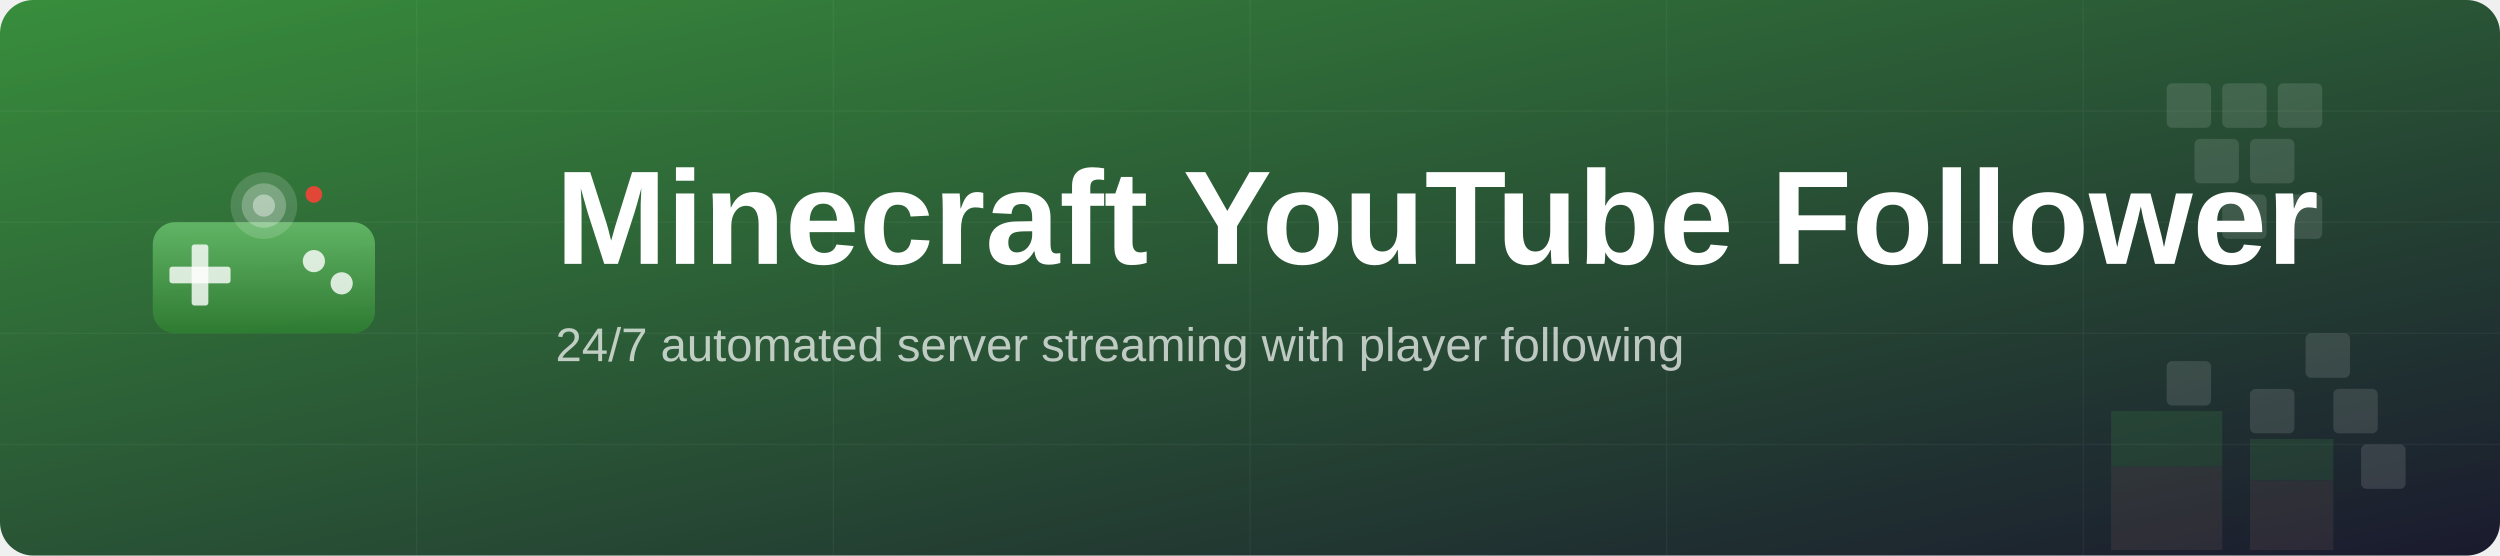
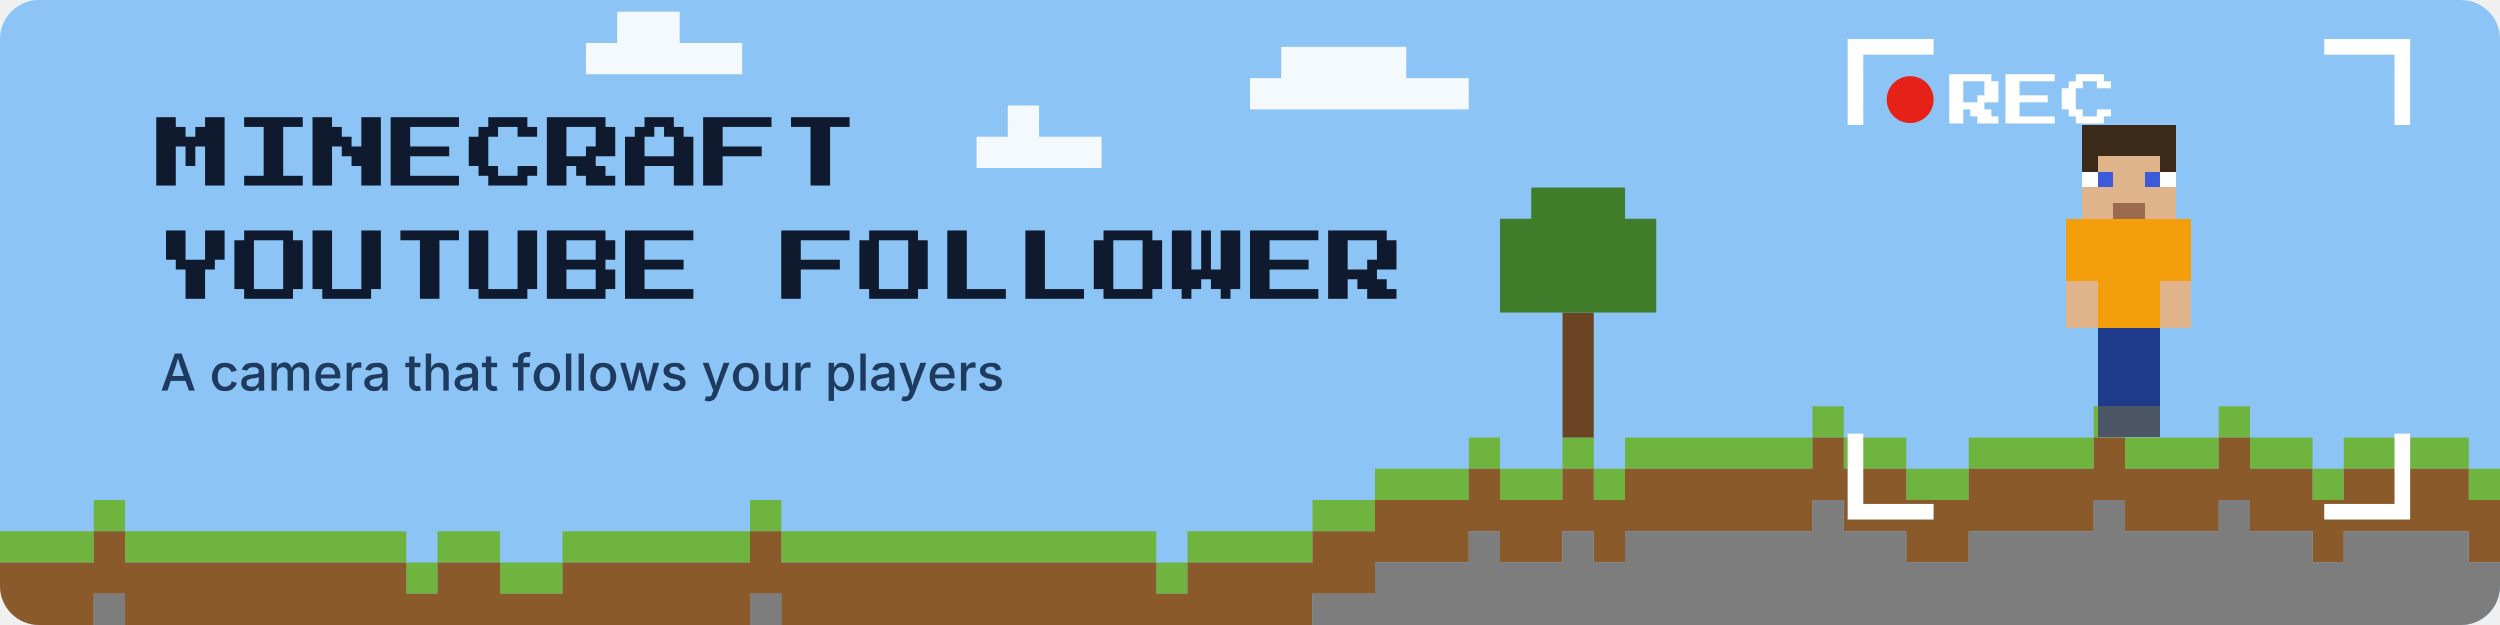
- <svg xmlns="http://www.w3.org/2000/svg" viewBox="0 0 900 200">
+ <svg xmlns="http://www.w3.org/2000/svg" viewBox="0 0 1280 320" width="1280" height="320" role="img" aria-label="Minecraft YouTube Follower: A camera that follows your players">
  <defs>
-     <linearGradient id="bg" x1="0%" y1="0%" x2="100%" y2="100%">
-       <stop offset="0%" style="stop-color:#388E3C" />
-       <stop offset="100%" style="stop-color:#1A1A2E" />
-     </linearGradient>
-     <linearGradient id="accent" x1="0%" y1="0%" x2="0%" y2="100%">
-       <stop offset="0%" style="stop-color:#66BB6A" />
-       <stop offset="100%" style="stop-color:#2E7D32" />
-     </linearGradient>
+     <clipPath id="r">
+       <rect width="1280" height="320" rx="20" />
+     </clipPath>
  </defs>
-   <rect width="900" height="200" rx="12" fill="url(#bg)" />
-   <g stroke="white" stroke-width="0.5" opacity="0.04">
-     <line x1="0" y1="40" x2="900" y2="40" />
-     <line x1="0" y1="80" x2="900" y2="80" />
-     <line x1="0" y1="120" x2="900" y2="120" />
-     <line x1="0" y1="160" x2="900" y2="160" />
-     <line x1="150" y1="0" x2="150" y2="200" />
-     <line x1="300" y1="0" x2="300" y2="200" />
-     <line x1="450" y1="0" x2="450" y2="200" />
-     <line x1="600" y1="0" x2="600" y2="200" />
-     <line x1="750" y1="0" x2="750" y2="200" />
-   </g>
-   <g transform="translate(55, 60)" fill="url(#accent)">
-     <rect x="0" y="20" width="80" height="40" rx="8" opacity="0.9" />
-     <rect x="14" y="28" width="6" height="22" rx="1" fill="white" opacity="0.8" />
-     <rect x="6" y="36" width="22" height="6" rx="1" fill="white" opacity="0.8" />
-     <circle cx="58" cy="34" r="4" fill="white" opacity="0.8" />
-     <circle cx="68" cy="42" r="4" fill="white" opacity="0.8" />
-     <circle cx="40" cy="14" r="12" fill="white" opacity="0.15" />
-     <circle cx="40" cy="14" r="8" fill="white" opacity="0.25" />
-     <circle cx="40" cy="14" r="4" fill="white" opacity="0.4" />
-     <circle cx="58" cy="10" r="3" fill="#F44336" opacity="0.9" />
-   </g>
-   <text x="200" y="95" font-family="'Segoe UI', 'Helvetica Neue', Arial, sans-serif" font-size="48" font-weight="bold" fill="white">Minecraft YouTube Follower</text>
-   <text x="200" y="130" font-family="'Segoe UI', 'Helvetica Neue', Arial, sans-serif" font-size="17" fill="white" opacity="0.7">24/7 automated server streaming with player following</text>
-   <g opacity="0.12" fill="white">
-     <rect x="780" y="30" width="16" height="16" rx="2" />
-     <rect x="800" y="30" width="16" height="16" rx="2" />
-     <rect x="820" y="30" width="16" height="16" rx="2" />
-     <rect x="790" y="50" width="16" height="16" rx="2" />
-     <rect x="810" y="50" width="16" height="16" rx="2" />
-     <rect x="800" y="70" width="16" height="16" rx="2" />
-     <rect x="820" y="70" width="16" height="16" rx="2" />
-     <rect x="780" y="130" width="16" height="16" rx="2" />
-     <rect x="810" y="140" width="16" height="16" rx="2" />
-     <rect x="830" y="120" width="16" height="16" rx="2" />
-     <rect x="840" y="140" width="16" height="16" rx="2" />
-     <rect x="850" y="160" width="16" height="16" rx="2" />
-   </g>
-   <g transform="translate(760, 148)" opacity="0.15">
-     <rect x="0" y="0" width="40" height="20" fill="#4CAF50" />
-     <rect x="0" y="20" width="40" height="30" fill="#8D6E63" />
-     <rect x="50" y="10" width="30" height="15" fill="#4CAF50" />
-     <rect x="50" y="25" width="30" height="25" fill="#8D6E63" />
+   <g clip-path="url(#r)">
+     <rect width="1280" height="320" fill="#8cc4f5" />
+     <path fill="#fff" opacity=".9" d="M640 40h112v16h-112zM656 24h64v16h-64z" />
+     <path fill="#fff" opacity=".9" d="M300 22h80v16h-80zM316 6h32v16h-32z" />
+     <path fill="#fff" opacity=".9" d="M500 70h64v16h-64zM516 54h16v16h-16z" />
+     <path fill="#6fb43f" d="M0 272h16v16h-16zM16 272h16v16h-16zM32 272h16v16h-16zM48 256h16v16h-16zM64 272h16v16h-16zM80 272h16v16h-16zM96 272h16v16h-16zM112 272h16v16h-16zM128 272h16v16h-16zM144 272h16v16h-16zM160 272h16v16h-16zM176 272h16v16h-16zM192 272h16v16h-16zM208 288h16v16h-16zM224 272h16v16h-16zM240 272h16v16h-16zM256 288h16v16h-16zM272 288h16v16h-16zM288 272h16v16h-16zM304 272h16v16h-16zM320 272h16v16h-16zM336 272h16v16h-16zM352 272h16v16h-16zM368 272h16v16h-16zM384 256h16v16h-16zM400 272h16v16h-16zM416 272h16v16h-16zM432 272h16v16h-16zM448 272h16v16h-16zM464 272h16v16h-16zM480 272h16v16h-16zM496 272h16v16h-16zM512 272h16v16h-16zM528 272h16v16h-16zM544 272h16v16h-16zM560 272h16v16h-16zM576 272h16v16h-16zM592 288h16v16h-16zM608 272h16v16h-16zM624 272h16v16h-16zM640 272h16v16h-16zM656 272h16v16h-16zM672 256h16v16h-16zM688 256h16v16h-16zM704 240h16v16h-16zM720 240h16v16h-16zM736 240h16v16h-16zM752 224h16v16h-16zM768 240h16v16h-16zM784 240h16v16h-16zM800 224h16v16h-16zM816 240h16v16h-16zM832 224h16v16h-16zM848 224h16v16h-16zM864 224h16v16h-16zM880 224h16v16h-16zM896 224h16v16h-16zM912 224h16v16h-16zM928 208h16v16h-16zM944 224h16v16h-16zM960 224h16v16h-16zM976 240h16v16h-16zM992 240h16v16h-16zM1008 224h16v16h-16zM1024 224h16v16h-16zM1040 224h16v16h-16zM1056 224h16v16h-16zM1072 208h16v16h-16zM1088 224h16v16h-16zM1104 224h16v16h-16zM1120 224h16v16h-16zM1136 208h16v16h-16zM1152 224h16v16h-16zM1168 224h16v16h-16zM1184 240h16v16h-16zM1200 224h16v16h-16zM1216 224h16v16h-16zM1232 224h16v16h-16zM1248 224h16v16h-16zM1264 240h16v16h-16z" />
+     <path fill="#8b5a2b" d="M0 288h16v32h-16zM16 288h16v32h-16zM32 288h16v32h-16zM48 272h16v32h-16zM64 288h16v32h-16zM80 288h16v32h-16zM96 288h16v32h-16zM112 288h16v32h-16zM128 288h16v32h-16zM144 288h16v32h-16zM160 288h16v32h-16zM176 288h16v32h-16zM192 288h16v32h-16zM208 304h16v32h-16zM224 288h16v32h-16zM240 288h16v32h-16zM256 304h16v32h-16zM272 304h16v32h-16zM288 288h16v32h-16zM304 288h16v32h-16zM320 288h16v32h-16zM336 288h16v32h-16zM352 288h16v32h-16zM368 288h16v32h-16zM384 272h16v32h-16zM400 288h16v32h-16zM416 288h16v32h-16zM432 288h16v32h-16zM448 288h16v32h-16zM464 288h16v32h-16zM480 288h16v32h-16zM496 288h16v32h-16zM512 288h16v32h-16zM528 288h16v32h-16zM544 288h16v32h-16zM560 288h16v32h-16zM576 288h16v32h-16zM592 304h16v32h-16zM608 288h16v32h-16zM624 288h16v32h-16zM640 288h16v32h-16zM656 288h16v32h-16zM672 272h16v32h-16zM688 272h16v32h-16zM704 256h16v32h-16zM720 256h16v32h-16zM736 256h16v32h-16zM752 240h16v32h-16zM768 256h16v32h-16zM784 256h16v32h-16zM800 240h16v32h-16zM816 256h16v32h-16zM832 240h16v32h-16zM848 240h16v32h-16zM864 240h16v32h-16zM880 240h16v32h-16zM896 240h16v32h-16zM912 240h16v32h-16zM928 224h16v32h-16zM944 240h16v32h-16zM960 240h16v32h-16zM976 256h16v32h-16zM992 256h16v32h-16zM1008 240h16v32h-16zM1024 240h16v32h-16zM1040 240h16v32h-16zM1056 240h16v32h-16zM1072 224h16v32h-16zM1088 240h16v32h-16zM1104 240h16v32h-16zM1120 240h16v32h-16zM1136 224h16v32h-16zM1152 240h16v32h-16zM1168 240h16v32h-16zM1184 256h16v32h-16zM1200 240h16v32h-16zM1216 240h16v32h-16zM1232 240h16v32h-16zM1248 240h16v32h-16zM1264 256h16v32h-16z" />
+     <path fill="#7d7d7d" d="M0 320h16v320h-16zM16 320h16v320h-16zM32 320h16v320h-16zM48 304h16v320h-16zM64 320h16v320h-16zM80 320h16v320h-16zM96 320h16v320h-16zM112 320h16v320h-16zM128 320h16v320h-16zM144 320h16v320h-16zM160 320h16v320h-16zM176 320h16v320h-16zM192 320h16v320h-16zM208 336h16v320h-16zM224 320h16v320h-16zM240 320h16v320h-16zM256 336h16v320h-16zM272 336h16v320h-16zM288 320h16v320h-16zM304 320h16v320h-16zM320 320h16v320h-16zM336 320h16v320h-16zM352 320h16v320h-16zM368 320h16v320h-16zM384 304h16v320h-16zM400 320h16v320h-16zM416 320h16v320h-16zM432 320h16v320h-16zM448 320h16v320h-16zM464 320h16v320h-16zM480 320h16v320h-16zM496 320h16v320h-16zM512 320h16v320h-16zM528 320h16v320h-16zM544 320h16v320h-16zM560 320h16v320h-16zM576 320h16v320h-16zM592 336h16v320h-16zM608 320h16v320h-16zM624 320h16v320h-16zM640 320h16v320h-16zM656 320h16v320h-16zM672 304h16v320h-16zM688 304h16v320h-16zM704 288h16v320h-16zM720 288h16v320h-16zM736 288h16v320h-16zM752 272h16v320h-16zM768 288h16v320h-16zM784 288h16v320h-16zM800 272h16v320h-16zM816 288h16v320h-16zM832 272h16v320h-16zM848 272h16v320h-16zM864 272h16v320h-16zM880 272h16v320h-16zM896 272h16v320h-16zM912 272h16v320h-16zM928 256h16v320h-16zM944 272h16v320h-16zM960 272h16v320h-16zM976 288h16v320h-16zM992 288h16v320h-16zM1008 272h16v320h-16zM1024 272h16v320h-16zM1040 272h16v320h-16zM1056 272h16v320h-16zM1072 256h16v320h-16zM1088 272h16v320h-16zM1104 272h16v320h-16zM1120 272h16v320h-16zM1136 256h16v320h-16zM1152 272h16v320h-16zM1168 272h16v320h-16zM1184 288h16v320h-16zM1200 272h16v320h-16zM1216 272h16v320h-16zM1232 272h16v320h-16zM1248 272h16v320h-16zM1264 288h16v320h-16z" />
+     <rect x="800" y="160" width="16" height="64" fill="#6b4423" />
+     <path fill="#3f7d2a" d="M768 112h80v48h-80zM784 96h48v16h-48z" />
+     <g shape-rendering="crispEdges">
+       <path fill="#3b2a1a" d="M1066 64h48v8h-48zM1066 72h48v8h-48zM1066 80h8v8h-8zM1106 80h8v8h-8z" />
+       <path fill="#e0b48a" d="M1074 80h32v8h-32zM1082 88h16v8h-16zM1066 96h48v8h-48zM1066 104h16v8h-16zM1098 104h16v8h-16zM1058 144h16v8h-16zM1106 144h16v8h-16zM1058 152h16v8h-16zM1106 152h16v8h-16zM1058 160h16v8h-16zM1106 160h16v8h-16z" />
+       <path fill="#ffffff" d="M1066 88h8v8h-8zM1106 88h8v8h-8z" />
+       <path fill="#3b5bdb" d="M1074 88h8v8h-8zM1098 88h8v8h-8z" />
+       <path fill="#9a6b4c" d="M1082 104h16v8h-16z" />
+       <path fill="#f59e0b" d="M1058 112h64v8h-64zM1058 120h64v8h-64zM1058 128h64v8h-64zM1058 136h64v8h-64zM1074 144h32v8h-32zM1074 152h32v8h-32zM1074 160h32v8h-32z" />
+       <path fill="#1e3a8a" d="M1074 168h32v8h-32zM1074 176h32v8h-32zM1074 184h32v8h-32zM1074 192h32v8h-32zM1074 200h32v8h-32z" />
+       <path fill="#4b5563" d="M1074 208h32v8h-32zM1074 216h32v8h-32z" />
+     </g>
+     <path d="M950 64V24H990M1190 24H1230V64M1230 222V262H1190M990 262H950V222" fill="none" stroke="#fff" stroke-width="8" />
+     <circle cx="978" cy="51" r="12" fill="#e62117" />
+     <g transform="translate(-769.6 -88.0) scale(1.8)">
+       <path transform="scale(0.25)" fill="#fff" d="m3928 336v-56h48v8h8v24h-16v8h8v8h8v8h-24v-8h-8v-8h-8v16zm16-24h16v-8h8v-16h-24zm48 24v-56h56v8h-40v16h32v8h-32v16h40v8zm80 0v-8h-8v-8h-8v-24h8v-8h8v-8h32v8h8v8h-16v-8h-16v8h-8v24h8v8h16v-8h16v8h-8v8z" />
+     </g>
+     <path transform="scale(0.5)" fill="#0f1a2e" d="m160 190v-70h20v10h10v10h10v-10h10v-10h20v70h-20v-40h-10v20h-10v-20h-10v40zm90 0v-10h20v-50h-20v-10h60v10h-20v50h20v10zm70 0v-70h20v10h10v10h10v10h10v-30h20v70h-20v-20h-10v-10h-10v-10h-10v40zm80 0v-70h70v10h-50v20h40v10h-40v20h50v10zm100 0v-10h-10v-10h-10v-30h10v-10h10v-10h40v10h10v10h-20v-10h-20v10h-10v30h10v10h20v-10h20v10h-10v10zm60 0v-70h60v10h10v30h-20v10h10v10h10v10h-30v-10h-10v-10h-10v20zm20-30h20v-10h10v-20h-30zm60 30v-50h10v-10h10v-10h30v10h10v10h10v50h-20v-20h-30v20zm20-30h30v-20h-10v-10h-10v10h-10zm60 30v-70h70v10h-50v20h40v10h-40v30zm110 0v-60h-20v-10h60v10h-20v60z" />
+     <path transform="scale(0.5)" fill="#0f1a2e" d="m190 306v-30h-10v-10h-10v-30h20v30h20v-30h20v30h-10v10h-10v30zm60 0v-10h-10v-50h10v-10h50v10h10v50h-10v10zm10-10h30v-50h-30zm70 10v-10h-10v-60h20v60h30v-60h20v60h-10v10zm100 0v-60h-20v-10h60v10h-20v60zm60 0v-10h-10v-60h20v60h30v-60h20v60h-10v10zm70 0v-70h60v10h10v20h-10v10h10v20h-10v10zm20-40h30v-20h-30zm0 30h30v-20h-30zm60 10v-70h70v10h-50v20h40v10h-40v20h50v10zm160 0v-70h70v10h-50v20h40v10h-40v30zm90 0v-10h-10v-50h10v-10h50v10h10v50h-10v10zm10-10h30v-50h-30zm70 10v-70h20v60h40v10zm80 0v-70h20v60h40v10zm80 0v-10h-10v-50h10v-10h50v10h10v50h-10v10zm10-10h30v-50h-30zm70 10v-10h-10v-60h20v40h10v-40h10v40h10v-40h20v60h-10v10h-10v-10h-10v-10h-10v10h-10v10zm70 0v-70h70v10h-50v20h40v10h-40v20h50v10zm80 0v-70h60v10h10v30h-20v10h10v10h10v10h-30v-10h-10v-10h-10v20zm20-30h20v-10h10v-20h-30z" />
+     <path transform="scale(0.25)" fill="#1e3a5f" d="m331 800l27-76h14l27 76h-12l-15-42q-2-5-4-12-2-7-5-17h3q-3 10-5 17-2 7-4 12l-14 42zm14-20v-10h40v10zm116 21q-8 0-14-3-6-4-9-11-4-6-4-15 0-9 4-16 3-6 9-10 6-3 14-3 4 0 8 1 4 1 7 3 3 2 5 5 3 3 4 7l-11 3q-1-2-2-4-1-2-3-3-1-2-3-2-3-1-5-1-5 0-9 3-3 2-5 7-1 4-1 10 0 5 1 10 2 4 5 7 4 3 9 3 3 0 5-1 2-1 4-2 1-1 3-3 1-2 1-5l11 3q-1 4-3 7-3 3-6 6-3 2-7 3-4 1-8 1zm52 0q-5 0-10-2-4-2-7-6-2-3-2-9 0-5 2-8 1-3 5-5 3-2 7-3 4-1 8-1 5-1 8-1 3 0 4-1 2-1 2-3 0-4-1-6-2-2-4-3-2-1-6-1-4 0-6 1-3 1-5 3-1 1-2 3l-11-2q2-5 6-9 3-3 8-4 5-1 10-1 3 0 7 0 4 1 7 3 4 2 6 6 2 4 2 10v38h-11v-8q-1 2-4 4-2 3-5 4-3 1-8 1zm2-9q5 0 8-1 3-2 5-5 2-3 2-6v-8q-1 1-2 1-2 1-4 1-2 1-5 1-2 0-3 0-3 1-6 2-2 1-4 2-1 2-1 5 0 3 1 5 1 1 4 2 2 1 5 1zm41 8v-57h11v13h-1q1-4 4-8 2-3 6-4 3-2 7-2 6 0 10 4 4 4 5 11h-1q1-5 3-8 3-3 7-5 4-2 8-2 5 0 10 2 4 3 6 7 2 4 2 11v38h-11v-37q0-6-3-8-3-3-7-3-4 0-6 2-3 1-4 4-2 2-2 6v36h-11v-38q0-4-3-7-3-3-7-3-3 0-6 2-3 1-4 4-2 3-2 7v35zm117 1q-8 0-15-3-6-4-9-11-3-6-3-15 0-9 3-15 3-7 9-11 6-3 14-3 5 0 9 1 5 2 8 5 4 4 6 9 2 5 2 13v4h-45v-8h40l-6 2q0-5-1-9-2-4-5-6-3-2-8-2-5 0-8 2-3 2-5 6-2 4-2 8v6q0 6 2 10 2 4 6 6 3 2 8 2 3 0 6-1 2-1 4-3 2-1 3-4l10 2q-1 5-4 8-3 3-8 5-5 2-11 2zm37-1v-57h10v9h1q2-4 5-7 4-3 9-3 1 0 3 0 1 1 2 1v10q-1 0-2 0-2 0-4 0-4 0-7 1-3 2-5 5-1 3-1 7v34zm56 1q-6 0-10-2-4-2-7-6-3-3-3-9 0-5 2-8 2-3 5-5 3-2 7-3 4-1 8-1 5-1 8-1 4 0 5-1 2-1 2-3 0-4-2-6-1-2-3-3-3-1-6-1-4 0-7 1-2 1-4 3-2 1-2 3l-11-2q2-5 6-9 3-3 8-4 5-1 10-1 3 0 7 0 4 1 7 3 4 2 6 6 2 4 2 10v38h-11v-8h-1q-1 2-3 4-2 3-5 4-4 1-8 1zm2-9q5 0 8-1 3-2 5-5 2-3 2-6v-8q-1 1-3 1-1 1-4 1-2 1-4 1-2 0-3 0-3 1-6 2-2 1-4 2-2 2-2 5 0 3 2 5 1 1 4 2 2 1 5 1zm93-49v9h-31v-9zm-23-13h11v55q0 3 2 5 1 1 5 1 1 0 2 0 1 0 2 0l2 9q-1 0-3 0-2 1-4 1-8 0-12-4-5-4-5-11zm45 36v34h-11v-76h11v33h-1q2-7 7-11 4-3 11-3 6 0 10 2 5 2 7 7 2 5 2 12v36h-11v-35q0-6-3-9-3-4-9-4-3 0-6 2-3 2-5 5-2 3-2 7zm67 35q-5 0-9-2-5-2-7-6-3-3-3-9 0-5 2-8 2-3 5-5 3-2 7-3 4-1 8-1 5-1 8-1 3 0 5-1 1-1 1-3 0-4-1-6-1-2-4-3-2-1-6-1-3 0-6 1-3 1-4 3-2 1-3 3l-10-2q2-5 5-9 4-3 9-4 4-1 9-1 4 0 8 0 3 1 7 3 3 2 5 6 3 4 3 10v38h-11v-8h-1q-1 2-3 4-2 3-6 4-3 1-8 1zm3-9q4 0 8-1 3-2 5-5 1-3 1-6v-8q0 1-2 1-2 1-4 1-2 1-4 1-2 0-3 0-4 1-6 2-3 1-4 2-2 2-2 5 0 3 2 5 1 1 3 2 3 1 6 1zm65-49v9h-31v-9zm-23-13h11v55q0 3 2 5 1 1 5 1 1 0 2 0 1 0 2 0l2 9q-1 0-3 0-2 1-4 1-8 0-12-4-5-4-5-11zm90 13v9h-35v-9zm-24 57v-63q0-6 2-9 3-4 7-5 3-2 8-2 3 0 6 0 2 1 3 1l-2 9q-1 0-2 0-2 0-3 0-4 0-6 2-2 1-2 5v62zm59 1q-8 0-14-3-6-4-9-11-4-6-4-15 0-9 4-16 3-6 9-10 6-3 14-3 8 0 14 3 6 4 9 10 4 7 4 16 0 9-4 15-3 7-9 11-6 3-14 3zm0-9q5 0 9-3 3-3 5-7 1-5 1-10 0-6-1-10-2-5-5-7-4-3-9-3-5 0-8 3-4 2-5 7-2 4-2 10 0 5 2 10 1 4 5 7 3 3 8 3zm50-68v76h-11v-76zm26 0v76h-11v-76zm39 77q-8 0-14-3-6-4-9-11-3-6-3-15 0-9 3-16 3-6 9-10 6-3 14-3 8 0 14 3 6 4 9 10 4 7 4 16 0 9-4 15-3 7-9 11-6 3-14 3zm0-9q5 0 9-3 3-3 5-7 1-5 1-10 0-6-1-10-2-5-5-7-4-3-9-3-5 0-8 3-4 2-5 7-2 4-2 10 0 5 2 10 1 4 5 7 3 3 8 3zm52 8l-17-57h11l7 24q1 5 3 11 1 7 3 15h-2q1-8 3-14 2-7 3-12l6-24h11l7 24q1 5 3 12 1 6 3 14h-2q1-8 3-14 1-7 3-12l6-24h12l-17 57h-11l-7-24q-1-4-2-8-1-4-2-8-1-5-2-9h2q-1 4-2 9-1 4-2 8-1 4-2 8l-7 24zm94 1q-6 0-11-2-5-1-8-5-3-3-4-8l10-3q2 5 5 7 3 2 8 2 5 0 8-2 4-2 4-6 0-2-2-4-2-2-6-3l-10-2q-8-2-12-6-4-3-4-10 0-5 3-8 3-4 8-6 5-2 11-2 7 0 11 1 4 2 7 5 3 3 4 8l-10 2q-1-3-4-5-2-3-7-3-5 0-8 2-3 3-3 6 0 3 2 4 2 2 7 3l9 2q8 2 11 6 4 4 4 9 0 6-3 10-3 4-8 6-5 2-12 2zm62 19l3-9 1 1q3 0 6 0 2 0 4-2 1-2 2-6l2-4-22-57h12l11 32q2 6 3 11 2 6 3 11h-3q1-5 2-11 2-5 4-11l11-32h12l-25 65q-1 4-4 7-2 4-6 5-3 2-8 2-2 0-5-1-2 0-3-1zm85-19q-8 0-14-3-6-4-9-11-4-6-4-15 0-9 4-16 3-6 9-10 6-3 14-3 8 0 14 3 6 4 9 10 3 7 3 16 0 9-3 15-3 7-9 11-6 3-14 3zm0-9q5 0 8-3 4-3 5-7 2-5 2-10 0-6-2-10-1-5-5-7-3-3-8-3-5 0-9 3-3 2-5 7-1 4-1 10 0 5 1 10 2 4 5 7 4 3 9 3zm58 9q-6 0-10-3-4-2-7-7-2-5-2-12v-36h11v35q0 6 3 10 3 3 9 3 4 0 7-2 3-1 4-5 2-3 2-7v-34h11v57h-10v-14h1q-3 8-8 11-4 4-11 4zm43-1v-57h11v9h1q1-4 5-7 4-3 9-3 1 0 3 0 1 1 2 1v10q-1 0-2 0-2 0-4 0-4 0-7 1-3 2-5 5-2 3-2 7v34zm68 21v-78h11v9h1q1-1 3-4 2-2 5-4 3-1 8-1 7 0 13 3 5 3 8 10 3 7 3 16 0 9-3 15-3 7-8 11-6 3-13 3-5 0-8-2-3-1-5-4-2-2-3-4h-1v30zm26-29q5 0 8-3 3-3 5-7 2-5 2-10 0-6-2-10-2-5-5-7-3-3-8-3-5 0-8 2-3 3-5 7-2 5-2 11 0 6 2 10 2 5 5 7 3 3 8 3zm50-68v76h-11v-76zm31 77q-6 0-10-2-4-2-7-6-3-3-3-9 0-5 2-8 2-3 5-5 4-2 7-3 4-1 8-1 5-1 8-1 4 0 5-1 2-1 2-3 0-4-2-6-1-2-3-3-3-1-6-1-4 0-7 1-2 1-4 3-2 1-2 3l-11-2q2-5 6-9 3-3 8-4 5-1 10-1 3 0 7 0 4 1 7 3 4 2 6 6 2 4 2 10v38h-11v-8h-1q-1 2-3 4-2 3-5 4-4 1-8 1zm2-9q5 0 8-1 3-2 5-5 2-3 2-6v-8q-1 1-3 1-1 1-4 1-2 1-4 1-2 0-3 0-3 1-6 2-2 1-4 2-2 2-2 5 0 3 2 5 1 1 4 2 2 1 5 1zm40 28l3-9 1 1q3 0 5 0 3 0 4-2 2-2 3-6l1-4-21-57h12l11 32q2 6 3 11 1 6 3 11h-4q2-5 3-11 1-5 3-11l12-32h12l-25 65q-2 4-4 7-3 4-6 5-4 2-8 2-3 0-5-1-2 0-3-1zm85-19q-8 0-14-3-6-4-10-11-3-6-3-15 0-9 3-15 3-7 9-11 6-3 14-3 5 0 10 1 4 2 8 5 3 4 5 9 2 5 2 13v4h-45v-8h40l-5 2q0-5-2-9-2-4-5-6-3-2-8-2-5 0-8 2-3 2-5 6-2 4-2 8v6q0 6 2 10 2 4 6 6 3 2 8 2 3 0 6-1 2-1 4-3 2-1 3-4l11 2q-2 5-5 8-3 3-8 5-5 2-11 2zm37-1v-57h11v9q2-4 6-7 4-3 9-3 1 0 2 0 1 1 2 1v10q0 0-2 0-2 0-4 0-3 0-7 1-3 2-4 5-2 3-2 7v34zm60 1q-6 0-11-2-4-1-8-5-3-3-4-8l11-3q1 5 4 7 3 2 8 2 6 0 9-2 3-2 3-6 0-2-2-4-2-2-6-3l-9-2q-8-2-12-6-4-3-4-10 0-5 3-8 3-4 8-6 5-2 11-2 6 0 11 1 4 2 7 5 2 3 3 8l-10 2q-1-3-3-5-3-3-8-3-5 0-8 2-3 3-3 6 0 3 2 4 2 2 7 3l9 2q8 2 12 6 4 4 4 9 0 6-3 10-3 4-8 6-6 2-13 2z" />
  </g>
</svg>
